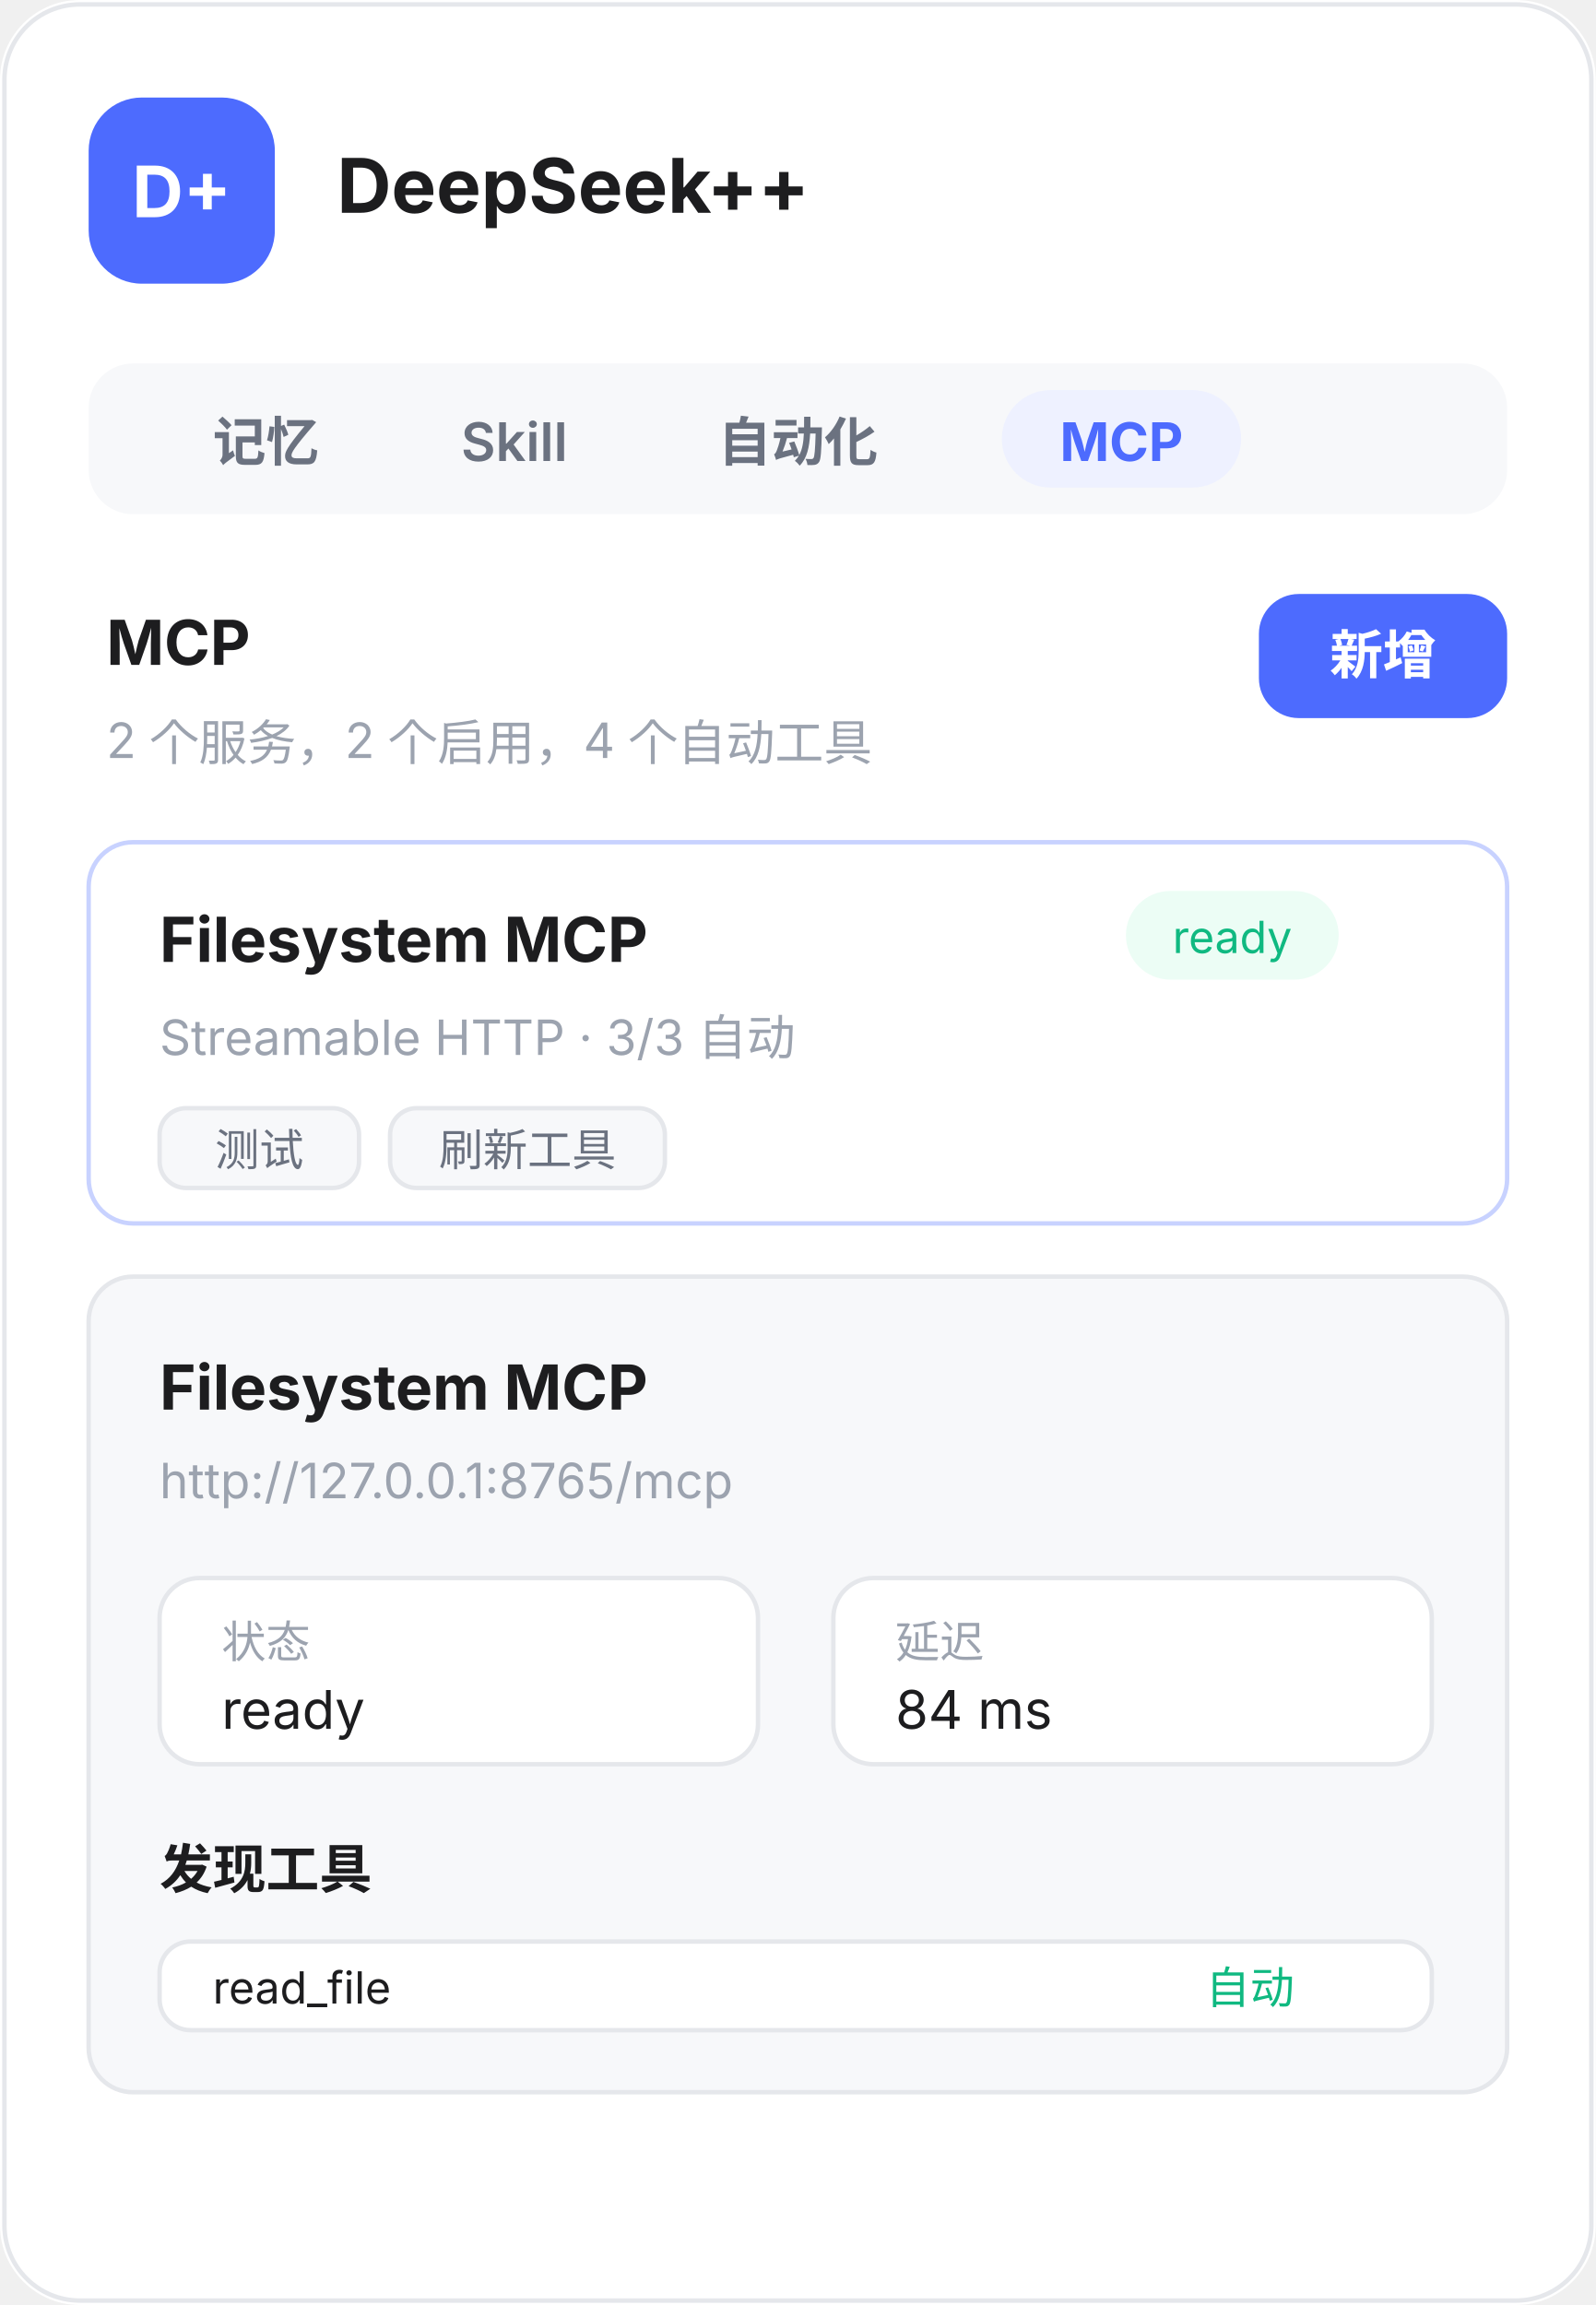
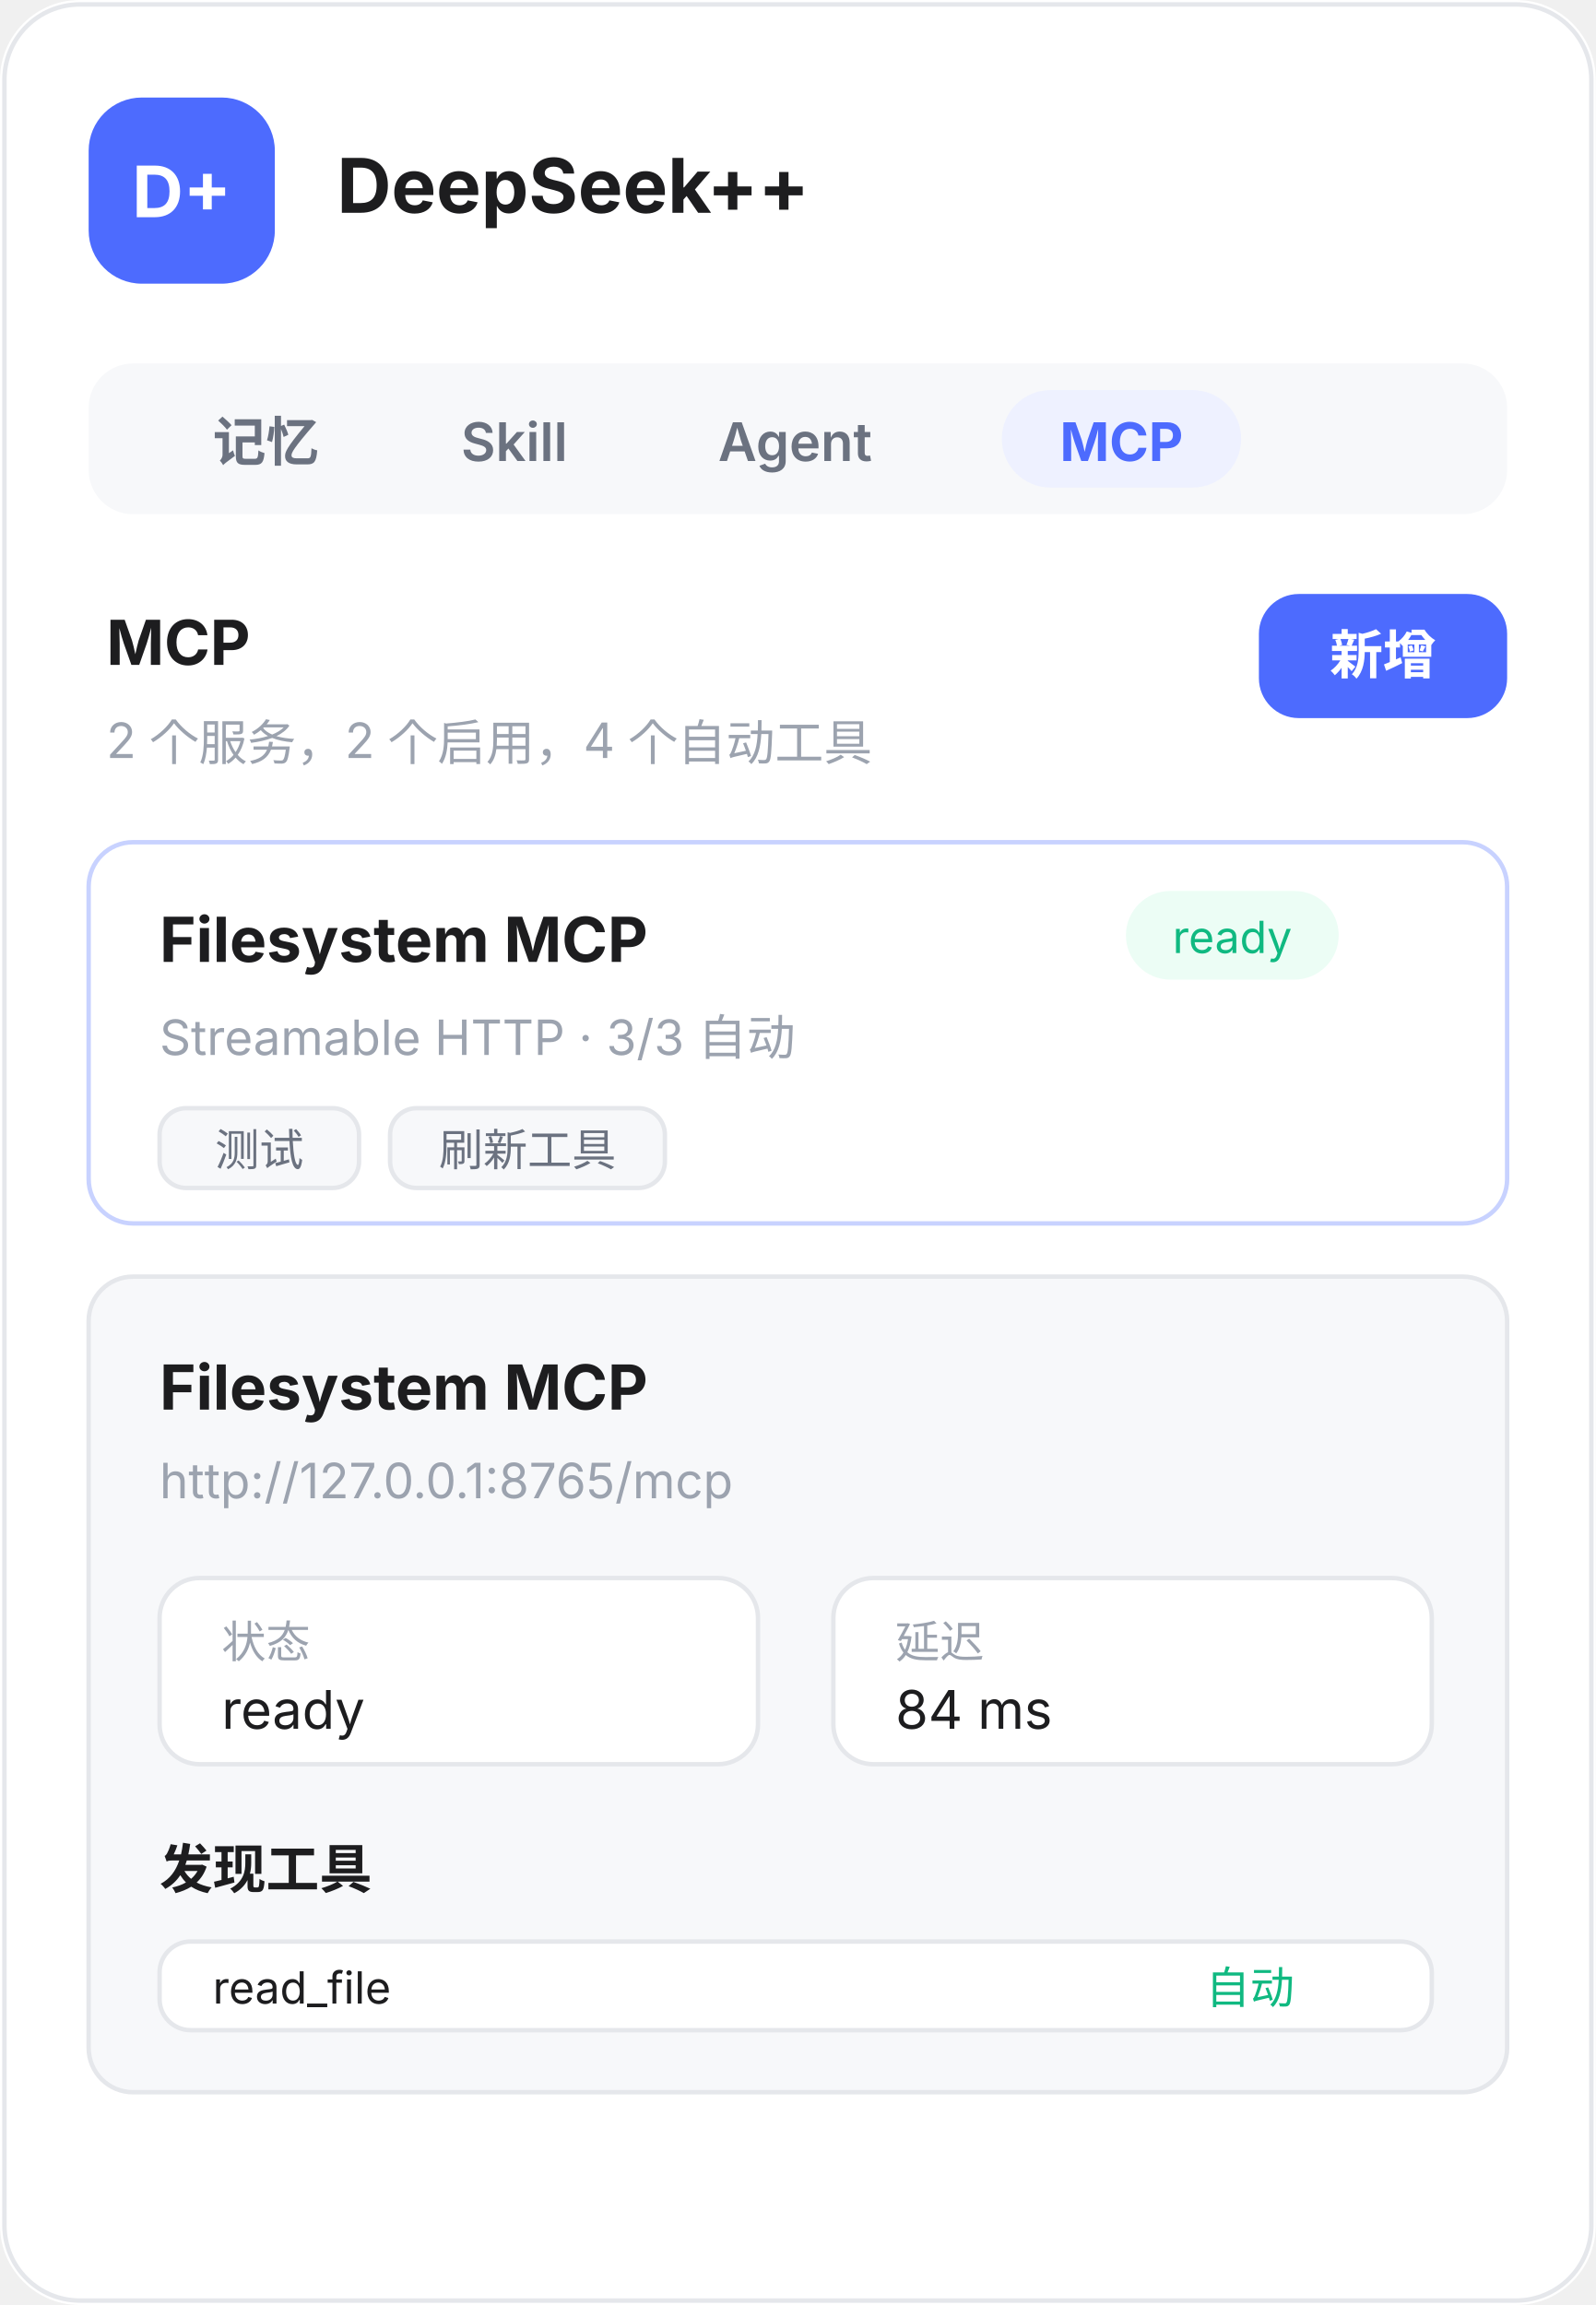
<svg xmlns="http://www.w3.org/2000/svg" width="360" height="520" viewBox="0 0 360 520" fill="none">
  <rect width="360" height="520" rx="18" fill="#FFFFFF" />
  <rect x="1" y="1" width="358" height="518" rx="17" stroke="#E5E7EB" />
  <rect x="20" y="22" width="42" height="42" rx="12" fill="#4D6BFE" />
  <text x="41" y="49" text-anchor="middle" font-family="-apple-system,BlinkMacSystemFont,Segoe UI,sans-serif" font-size="16" font-weight="700" fill="#FFFFFF">D+</text>
  <text x="76" y="48" font-family="-apple-system,BlinkMacSystemFont,Segoe UI,sans-serif" font-size="17" font-weight="650" fill="#1D1D1F">DeepSeek++</text>
  <rect x="20" y="82" width="320" height="34" rx="10" fill="#F7F8FA" />
  <text x="48" y="104" font-family="-apple-system,BlinkMacSystemFont,Segoe UI,sans-serif" font-size="12" font-weight="600" fill="#6B7280">记忆</text>
  <text x="104" y="104" font-family="-apple-system,BlinkMacSystemFont,Segoe UI,sans-serif" font-size="12" font-weight="600" fill="#6B7280">Skill</text>
-   <text x="162" y="104" font-family="-apple-system,BlinkMacSystemFont,Segoe UI,sans-serif" font-size="12" font-weight="600" fill="#6B7280">自动化</text>
+   <text x="162" y="104" font-family="-apple-system,BlinkMacSystemFont,Segoe UI,sans-serif" font-size="12" font-weight="600" fill="#6B7280">Agent</text>
  <rect x="226" y="88" width="54" height="22" rx="11" fill="#EEF1FF" />
  <text x="253" y="104" text-anchor="middle" font-family="-apple-system,BlinkMacSystemFont,Segoe UI,sans-serif" font-size="12" font-weight="700" fill="#4D6BFE">MCP</text>
  <text x="24" y="150" font-family="-apple-system,BlinkMacSystemFont,Segoe UI,sans-serif" font-size="14" font-weight="650" fill="#1D1D1F">MCP</text>
  <text x="24" y="171" font-family="-apple-system,BlinkMacSystemFont,Segoe UI,sans-serif" font-size="11" fill="#9CA3AF">2 个服务，2 个启用，4 个自动工具</text>
  <rect x="284" y="134" width="56" height="28" rx="9" fill="#4D6BFE" />
  <text x="312" y="152" text-anchor="middle" font-family="-apple-system,BlinkMacSystemFont,Segoe UI,sans-serif" font-size="12" font-weight="650" fill="#FFFFFF">新增</text>
  <rect x="20" y="190" width="320" height="86" rx="10" fill="#FFFFFF" stroke="#C8D2FF" />
  <text x="36" y="217" font-family="-apple-system,BlinkMacSystemFont,Segoe UI,sans-serif" font-size="14" font-weight="650" fill="#1D1D1F">Filesystem MCP</text>
  <rect x="254" y="201" width="48" height="20" rx="10" fill="#ECFDF5" />
  <text x="278" y="215" text-anchor="middle" font-family="-apple-system,BlinkMacSystemFont,Segoe UI,sans-serif" font-size="10" fill="#10B981">ready</text>
  <text x="36" y="238" font-family="-apple-system,BlinkMacSystemFont,Segoe UI,sans-serif" font-size="11" fill="#9CA3AF">Streamable HTTP · 3/3 自动</text>
  <rect x="36" y="250" width="45" height="18" rx="6" fill="#F7F8FA" stroke="#E5E7EB" />
  <text x="58.5" y="263" text-anchor="middle" font-family="-apple-system,BlinkMacSystemFont,Segoe UI,sans-serif" font-size="10" fill="#6B7280">测试</text>
  <rect x="88" y="250" width="62" height="18" rx="6" fill="#F7F8FA" stroke="#E5E7EB" />
  <text x="119" y="263" text-anchor="middle" font-family="-apple-system,BlinkMacSystemFont,Segoe UI,sans-serif" font-size="10" fill="#6B7280">刷新工具</text>
  <rect x="20" y="288" width="320" height="184" rx="10" fill="#F7F8FA" stroke="#E5E7EB" />
  <text x="36" y="318" font-family="-apple-system,BlinkMacSystemFont,Segoe UI,sans-serif" font-size="14" font-weight="650" fill="#1D1D1F">Filesystem MCP</text>
  <text x="36" y="338" font-family="-apple-system,BlinkMacSystemFont,Segoe UI,sans-serif" font-size="11" fill="#9CA3AF">http://127.0.0.1:8765/mcp</text>
  <rect x="36" y="356" width="135" height="42" rx="9" fill="#FFFFFF" stroke="#E5E7EB" />
  <text x="50" y="374" font-family="-apple-system,BlinkMacSystemFont,Segoe UI,sans-serif" font-size="10" fill="#9CA3AF">状态</text>
  <text x="50" y="390" font-family="-apple-system,BlinkMacSystemFont,Segoe UI,sans-serif" font-size="12" fill="#1D1D1F">ready</text>
  <rect x="188" y="356" width="135" height="42" rx="9" fill="#FFFFFF" stroke="#E5E7EB" />
  <text x="202" y="374" font-family="-apple-system,BlinkMacSystemFont,Segoe UI,sans-serif" font-size="10" fill="#9CA3AF">延迟</text>
  <text x="202" y="390" font-family="-apple-system,BlinkMacSystemFont,Segoe UI,sans-serif" font-size="12" fill="#1D1D1F">84 ms</text>
  <text x="36" y="426" font-family="-apple-system,BlinkMacSystemFont,Segoe UI,sans-serif" font-size="12" font-weight="650" fill="#1D1D1F">发现工具</text>
  <rect x="36" y="438" width="287" height="20" rx="7" fill="#FFFFFF" stroke="#E5E7EB" />
  <text x="48" y="452" font-family="-apple-system,BlinkMacSystemFont,Segoe UI,sans-serif" font-size="10" fill="#1D1D1F">read_file</text>
  <text x="272" y="452" font-family="-apple-system,BlinkMacSystemFont,Segoe UI,sans-serif" font-size="10" fill="#10B981">自动</text>
</svg>
